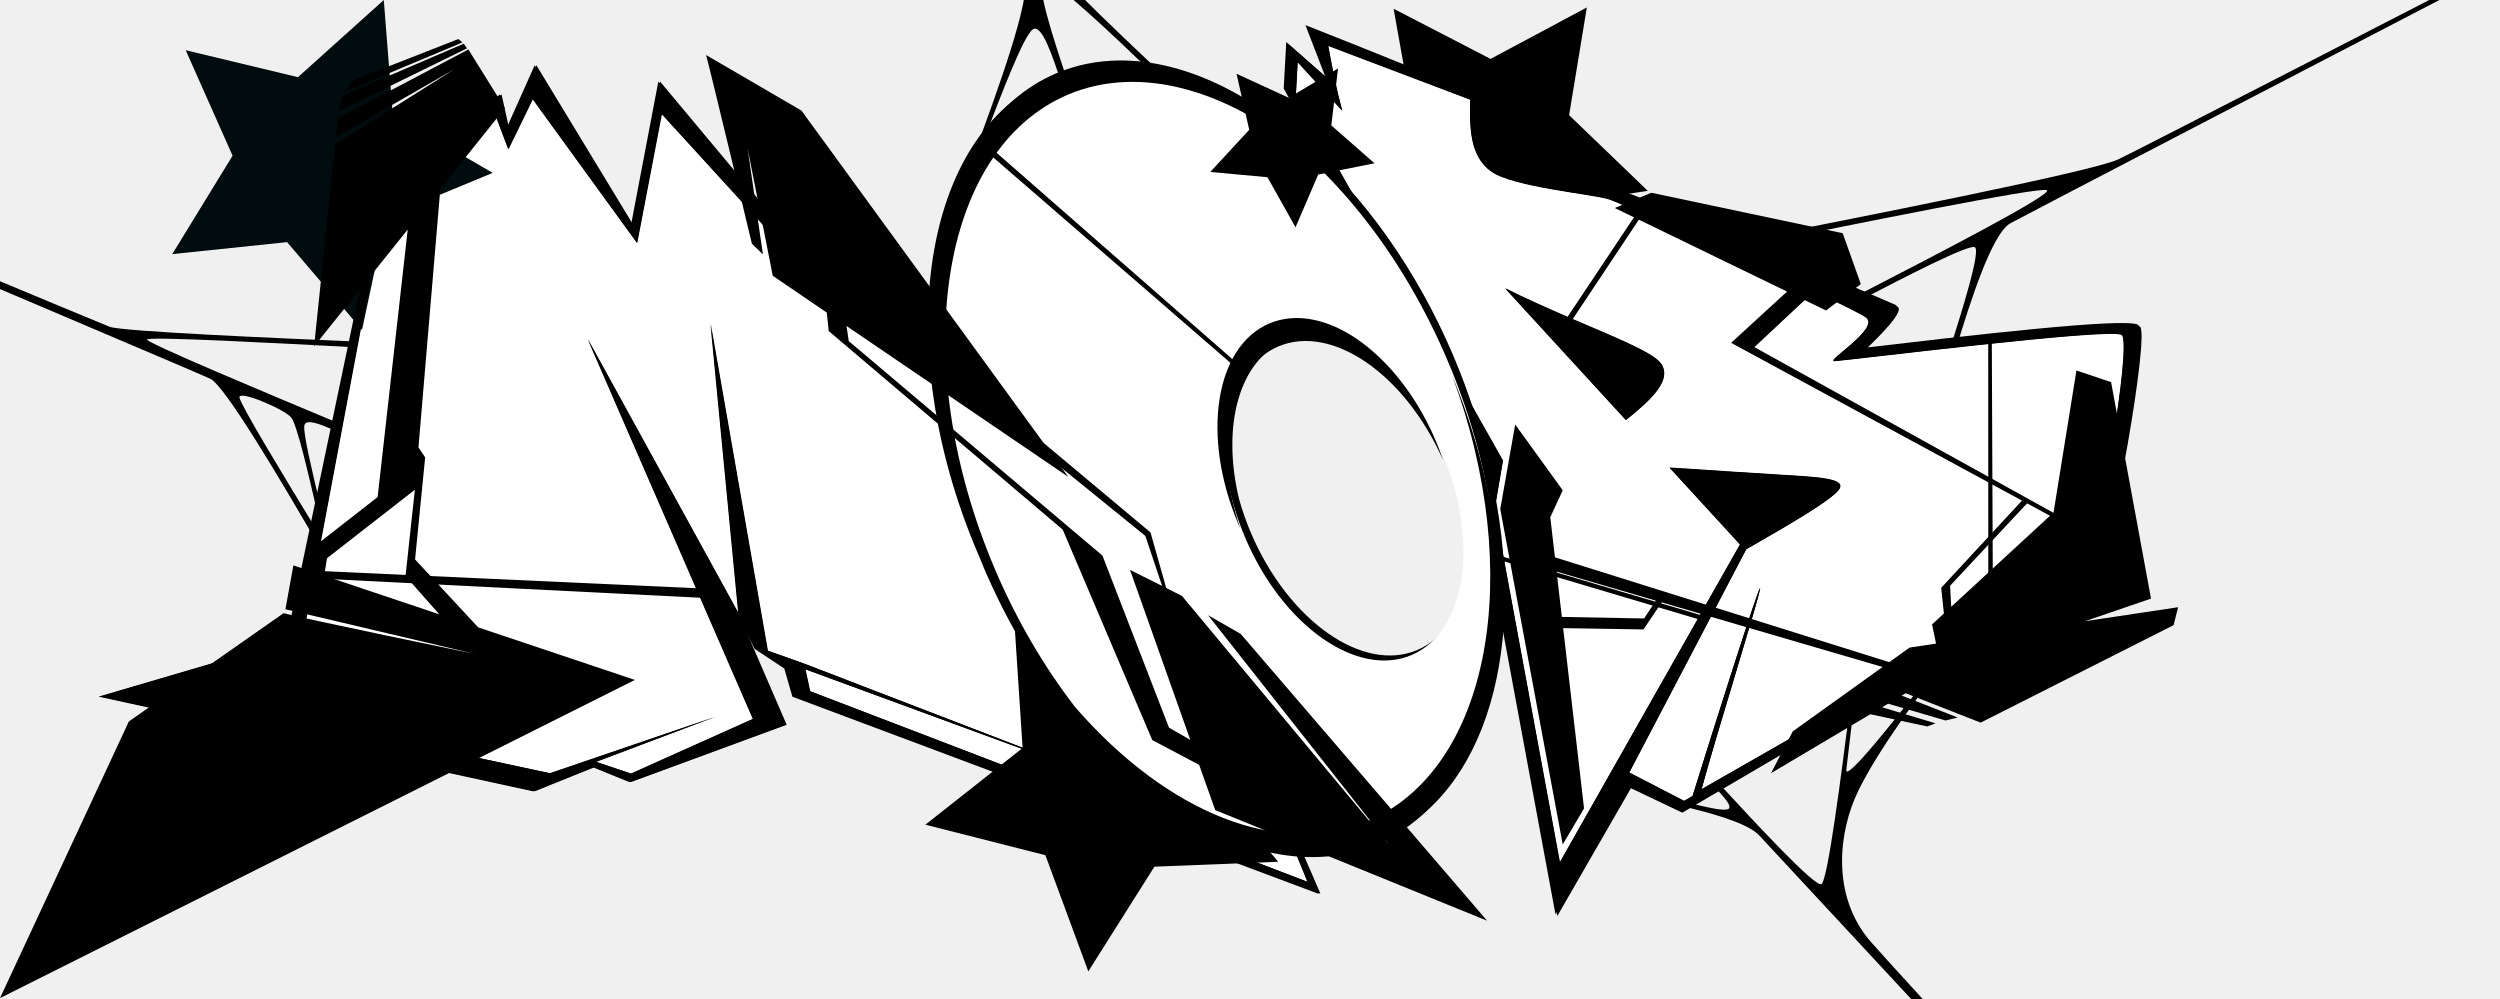
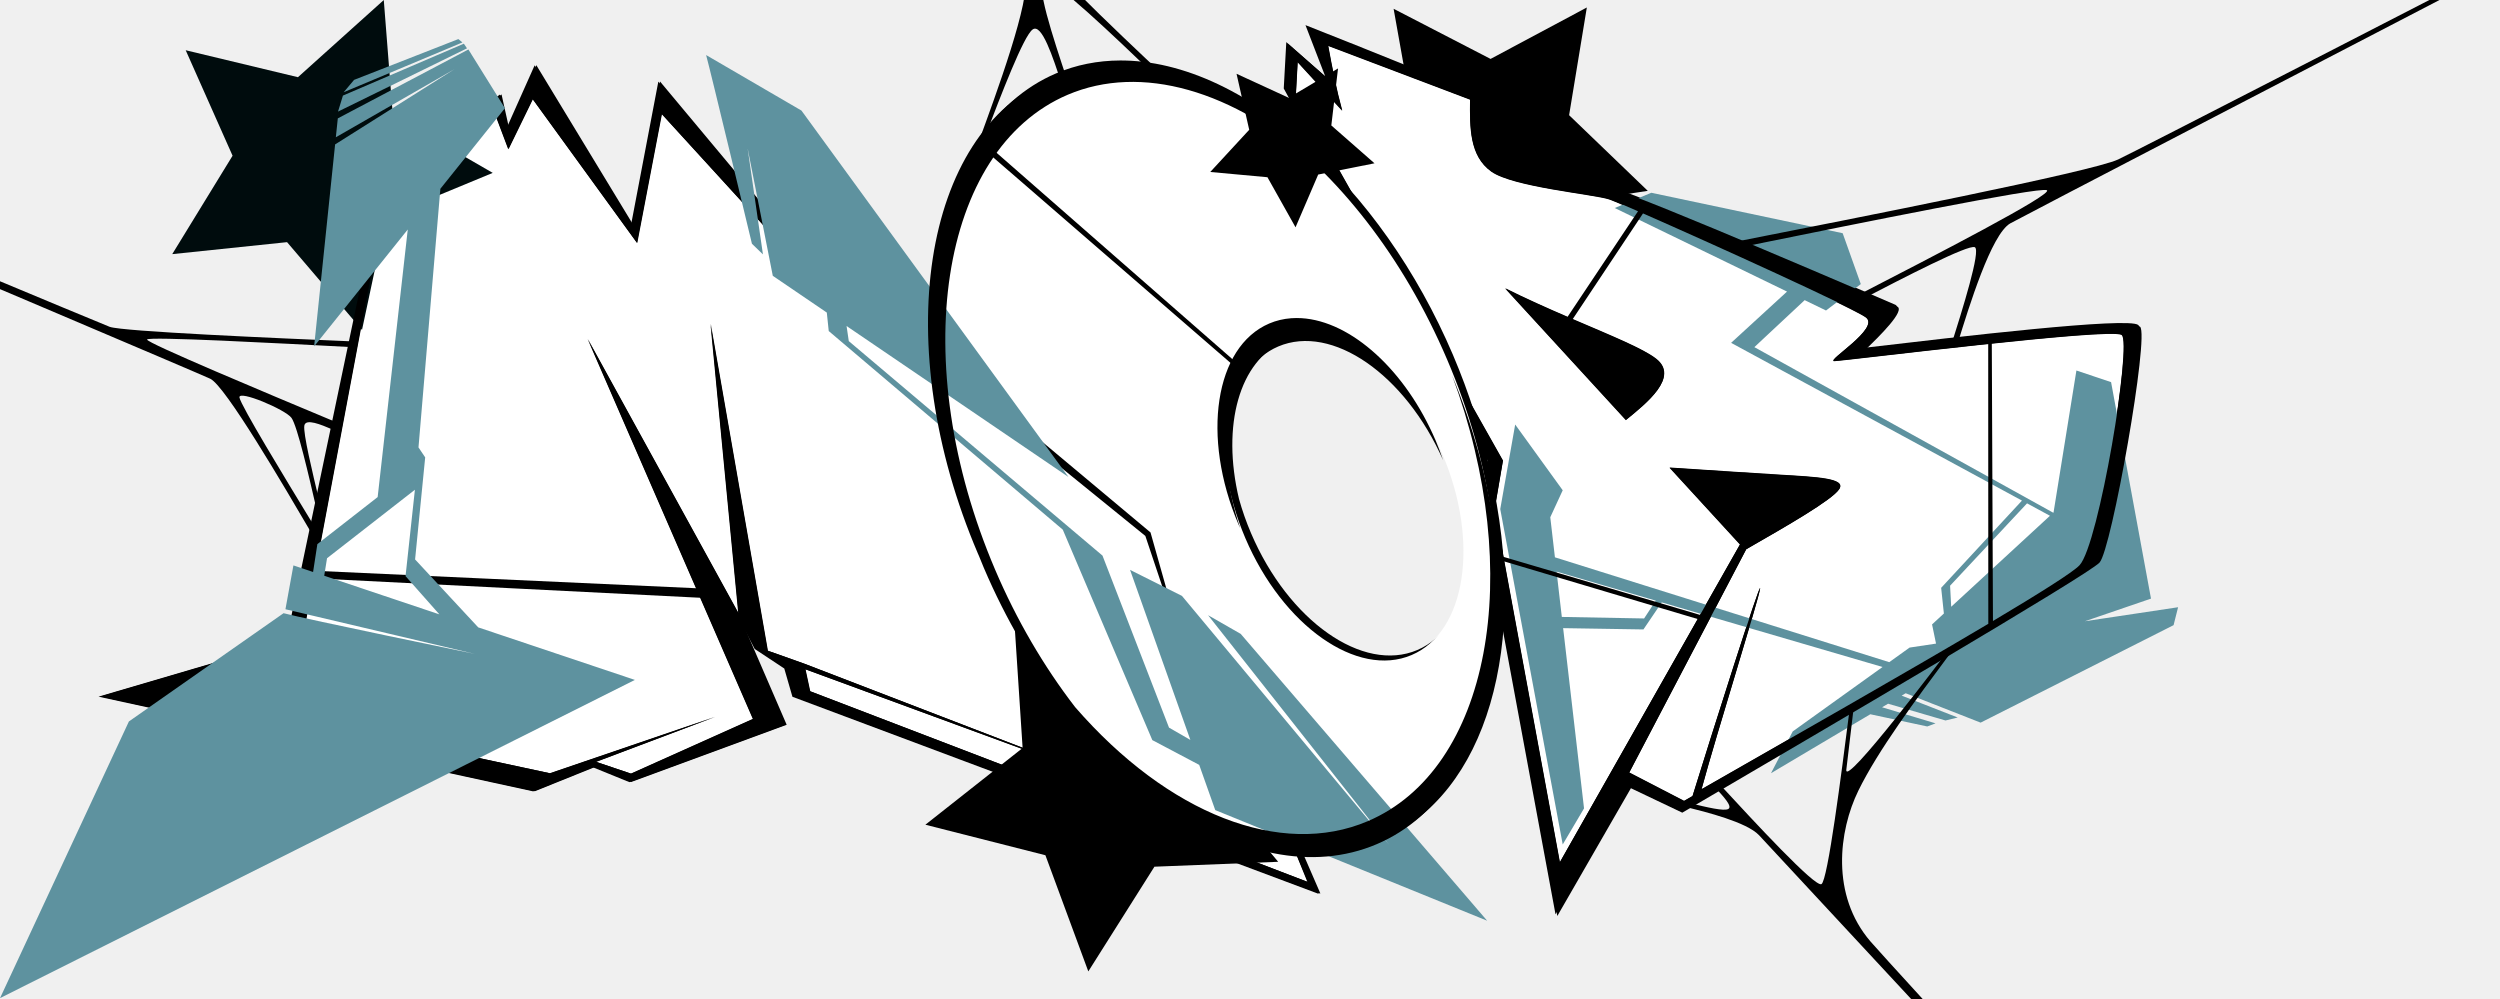
- <svg xmlns="http://www.w3.org/2000/svg" width="1400.245" height="559.028" viewBox="0 0 370.482 147.909" version="1.1" id="svg5">
-   <defs id="defs2" />
-   <g id="layer1" style="display:none">
-     <rect style="fill:#dae2e4;fill-opacity:1;stroke-width:0.224" id="rect2373" width="397.135" height="149.652" x="0.415" y="-0.673" />
+ <svg xmlns="http://www.w3.org/2000/svg" width="1400.2" height="559.03" version="1.1" viewBox="0 0 370.48 147.91">
+   <g id="letter_b_star" transform="translate(0 -.8536)" type="layer">
+     <path transform="matrix(.39565 -.044277 .044277 .39565 46.765 -36.066)" d="m388.11 140.03 33.791 22.563 37.743-15.045-11.017 39.109 25.972 31.247-40.599 1.608-21.692 34.356-14.075-38.116-39.378-10.014 31.901-25.164z" />
  </g>
-   <g id="letter_b_star" style="display:inline" transform="translate(0,-0.8535987)" type="layer">
-     <path style="display:inline;fill:#000000;fill-opacity:1;stroke:none;stroke-opacity:1" id="path194095-7" transform="matrix(0.3956494,-0.04427716,0.04427716,0.3956494,46.76534,-36.06569)" d="m 388.113,140.028 33.791,22.563 37.743,-15.045 -11.017,39.109 25.972,31.247 -40.599,1.608 -21.692,34.356 -14.075,-38.116 -39.378,-10.014 31.901,-25.164 z" />
+   <g id="letter_b_shadow" type="layer">
+     <path d="m193.46 3.722 2.926 7.582-5.768-5.068-0.376 6.877 30.18 55.105-1.192 6.4 11.284 60.872 10.909-18.94 7.611 3.625c21.096-12.357 60.044-35.171 61.831-37.058 1.788-1.887 7.418-33.725 6.011-34.955-1.407-1.23-26.471 1.715-40.662 3.383 1.989-1.94 5.968-5.818 4.644-6.39-1.324-0.572-37.488-16.194-42.27-17.466-2.636-0.701-6.299-0.855-9.797-1.363-0.126-0.019-0.247-0.037-0.372-0.055-2.712-0.416-5.3-1.065-7.196-2.377-4.419-3.057-2.259-9.121-2.894-9.85-0.635-0.729-16.268-6.917-24.869-10.322z" />
  </g>
-   <g id="letter_b_shadow" style="display:inline" type="layer">
-     <g id="g26254-5" transform="translate(-105.9193,128.5259)" style="display:inline;fill:#ffffff;fill-opacity:1;stroke:none" />
-     <path id="path26873-2-5" style="display:inline;fill:#000000;fill-opacity:1;stroke:none;stroke-width:0.265px;stroke-linecap:butt;stroke-linejoin:miter;stroke-opacity:1" d="m 193.455,3.722 2.926,7.582 -5.768,-5.068 -0.376,6.877 30.18,55.105 -1.192,6.4 11.284,60.872 10.909,-18.94 7.611,3.625 c 21.096,-12.357 60.044,-35.171 61.831,-37.058 1.788,-1.887 7.418,-33.725 6.011,-34.955 -1.407,-1.23 -26.471,1.715 -40.662,3.383 1.989,-1.94 5.968,-5.818 4.644,-6.39 -1.324,-0.572 -37.488,-16.194 -42.27,-17.466 -2.636,-0.701 -6.299,-0.855 -9.797,-1.363 -0.126,-0.019 -0.247,-0.037 -0.372,-0.055 -2.712,-0.416 -5.3,-1.065 -7.196,-2.377 -4.419,-3.057 -2.259,-9.121 -2.894,-9.85 -0.635,-0.729 -16.268,-6.917 -24.869,-10.322 z" />
-   </g>
-   <g id="letter_b" style="display:inline" transform="translate(-58.19385,-25.78187)" type="layer">
-     <g id="g26254" transform="translate(3.150499,-1.870462)" style="fill:#ffffff;fill-opacity:1;stroke:none">
-       <path id="path16242" style="fill:#ffffff;fill-opacity:1;stroke:none;stroke-width:1px;stroke-linecap:butt;stroke-linejoin:miter;stroke-opacity:1" d="m 743.842,25.717 c 2.309,12.569 4.648,24.621 7.861,36.328 l -24.955,-27.211 -0.955,17.615 115.938,205.664 -4.646,27.158 36.527,197.799 100.922,-178.057 -39.432,-42.994 c 22.744,1.495 47.226,3.121 61.85,3.996 20.774,1.243 37.174,1.985 33.119,8.076 -4.055,6.091 -29.293,20.563 -52.055,33.615 l -65.549,125.113 30.699,15.885 c 1.402,-0.802 3.34,-1.917 4.779,-2.74 10.137,-32.801 38.369,-121.753 37.826,-116.207 -0.522,5.331 -24.293,80.997 -32.811,112.41 77.959,-44.592 201.37,-114.486 211.664,-125.361 10.852,-11.465 29.606,-124.812 23.732,-129.141 -5.874,-4.329 -156.326,14.668 -161.031,14.648 -4.706,-0.019 25.706,-18.284 17.803,-24.416 -7.903,-6.132 -135.109,-63.263 -143.787,-66.156 -8.678,-2.893 -53.866,-6.873 -66.102,-15.615 C 823.005,87.385 823.19,71.467 823.375,55.852 Z m 99.186,135.904 c 35.806,17.875 73.616,30.713 84.66,39.568 12.686,10.172 -5.247,24.53 -17.059,34.145 z" transform="matrix(0.2645833,0,0,0.2645833,55.04335,27.65233)" />
+   <g id="letter_b" transform="translate(-58.194 -25.782)" type="layer">
+     <g transform="translate(3.1505 -1.8705)" fill="#fff">
+       <path transform="matrix(.26458 0 0 .26458 55.043 27.652)" d="m743.84 25.717c2.309 12.569 4.648 24.621 7.861 36.328l-24.955-27.211-0.955 17.615 115.94 205.66-4.646 27.158 36.527 197.8 100.92-178.06-39.432-42.994c22.744 1.495 47.226 3.121 61.85 3.996 20.774 1.243 37.174 1.985 33.119 8.076-4.055 6.091-29.293 20.563-52.055 33.615l-65.549 125.11 30.699 15.885c1.402-0.802 3.34-1.917 4.779-2.74 10.137-32.801 38.369-121.75 37.826-116.21-0.522 5.331-24.293 80.997-32.811 112.41 77.959-44.592 201.37-114.49 211.66-125.36 10.852-11.465 29.606-124.81 23.732-129.14-5.874-4.329-156.33 14.668-161.03 14.648-4.706-0.019 25.706-18.284 17.803-24.416s-135.11-63.263-143.79-66.156-53.866-6.873-66.102-15.615c-12.235-8.742-12.05-24.66-11.865-40.275zm99.186 135.9c35.806 17.875 73.616 30.713 84.66 39.568 12.686 10.172-5.247 24.53-17.059 34.145z" fill="#fff" />
    </g>
  </g>
-   <g id="letter_b_over" style="display:inline" transform="translate(0,-0.853599)" type="layer">
-     <path id="path30102" style="fill:#000000;fill-opacity:1;stroke:none;stroke-width:1px;stroke-linecap:butt;stroke-linejoin:miter;stroke-opacity:1" d="m 924.902,107.961 -20.488,8.537 96.506,46.814 -31.322,28.713 162.912,88.355 -45.258,48.854 1.521,14.396 -6.619,6.098 2.223,10.75 -14.811,2.227 -11.387,8.168 -187.264,-58.723 -2.602,-22.445 6.971,-15.107 -26.623,-36.826 -8.371,47.355 34.994,187.863 11.938,-20.209 -11.705,-100.965 44.969,0.725 10.258,-15.143 123.672,36.176 -50.312,36.094 -12.16,23.393 55.623,-33.016 31.895,6.842 4.65,-1.75 -29.961,-9 3.367,-1.998 32.172,9.395 6.834,-1.666 -31.392,-12.248 2.262,-1.342 41.961,16.465 108.08,-54.604 2.523,-10.037 -52.213,7.848 37.037,-12.674 -22.357,-121.248 -19.418,-6.516 -12.811,79.525 -0.152,0.141 -167.416,-92.752 28.176,-26.32 11.951,5.799 19.494,-14.797 -10.158,-28.488 z m 210.453,173.963 12.834,6.961 -55.311,50.963 -0.627,-11.797 z m -263.508,38.246 55.574,16.256 -6.553,9.969 -46.08,-0.854 z" transform="matrix(0.2645833,0,0,0.2645833,0,0.8535987)" />
+   <g id="letter_b_over" transform="translate(0 -.8536)" type="layer">
+     <path transform="matrix(.26458 0 0 .26458 0 .8536)" d="m924.9 107.96-20.488 8.537 96.506 46.814-31.322 28.713 162.91 88.355-45.258 48.854 1.521 14.396-6.619 6.098 2.223 10.75-14.811 2.227-11.387 8.168-187.26-58.723-2.602-22.445 6.971-15.107-26.623-36.826-8.371 47.355 34.994 187.86 11.938-20.209-11.705-100.96 44.969 0.725 10.258-15.143 123.67 36.176-50.312 36.094-12.16 23.393 55.623-33.016 31.894 6.842 4.65-1.75-29.961-9 3.367-1.998 32.172 9.395 6.834-1.666-31.392-12.248 2.262-1.342 41.961 16.465 108.08-54.604 2.523-10.037-52.213 7.848 37.037-12.674-22.357-121.25-19.418-6.516-12.811 79.525-0.152 0.141-167.42-92.752 28.176-26.32 11.951 5.799 19.494-14.797-10.158-28.488zm210.45 173.96 12.834 6.961-55.311 50.963-0.627-11.797zm-263.51 38.246 55.574 16.256-6.553 9.969-46.08-0.854z" fill="#5e929f" />
  </g>
-   <g id="letter_b_outline" transform="translate(-58.19385,-25.78187)" style="display:inline" type="layer">
-     <path id="path26873-2" style="display:inline;fill:#000000;fill-opacity:1;stroke:none;stroke-width:1px;stroke-linecap:butt;stroke-linejoin:miter;stroke-opacity:1" d="m 732.201,15.035 11.059,28.658 -21.799,-19.156 -1.422,25.99 114.066,208.271 -4.506,24.189 42.648,230.068 41.23,-71.584 28.768,13.701 c 79.733,-46.704 226.936,-132.93 233.693,-140.062 6.757,-7.133 28.037,-127.466 22.719,-132.115 -5.318,-4.649 -100.048,6.482 -153.684,12.785 7.519,-7.33 22.556,-21.99 17.551,-24.152 -5.005,-2.162 -141.688,-61.205 -159.76,-66.012 -18.071,-4.806 -48.929,-2.788 -65.631,-14.344 -16.702,-11.556 -8.538,-34.473 -10.939,-37.227 -2.401,-2.754 -61.487,-26.143 -93.994,-39.012 z m 11.754,10.486 79.533,30.135 c -0.185,15.616 -0.37,31.533 11.865,40.275 12.235,8.742 57.424,12.722 66.102,15.615 1.583,0.528 7.974,3.264 16,6.762 l -39.436,59.107 c -11.186,-4.827 -23.102,-10.111 -34.879,-15.99 l 67.602,73.713 c 11.812,-9.615 29.744,-23.973 17.059,-34.145 -7.1,-5.693 -25.302,-13.058 -46.881,-22.322 l 39.334,-59.143 c 37.483,16.412 118.693,53.289 124.988,58.174 7.903,6.132 -22.509,24.397 -17.803,24.416 2.478,0.01 45.251,-5.217 86.16,-9.57 l 0.053,156.836 c -45.517,27.045 -111.902,64.745 -160.578,92.588 8.518,-31.413 32.289,-107.079 32.811,-112.41 0.543,-5.546 -27.69,83.406 -37.826,116.207 -1.439,0.823 -3.377,1.938 -4.779,2.74 L 912.58,432.625 978.129,307.512 c 22.762,-13.052 48,-27.524 52.055,-33.615 4.055,-6.091 -12.345,-6.833 -33.119,-8.076 -14.623,-0.875 -39.106,-2.501 -61.85,-3.996 l 39.432,42.994 -22.432,39.576 -110.064,-32.5 -4.953,-26.818 4.646,-27.158 -115.938,-205.664 0.955,-17.615 24.955,27.211 c -3.213,-11.707 -5.553,-23.759 -7.861,-36.328 z M 1183.246,186.834 c 2.853,0.031 4.674,0.231 5.225,0.637 5.874,4.329 -12.88,117.676 -23.732,129.141 -3.738,3.949 -22.495,15.735 -48.473,31.211 l -0.65,-155.482 c 28.766,-3.044 56.343,-5.627 67.631,-5.506 z M 842.627,314.475 950.896,346.721 873.725,482.875 Z" transform="matrix(0.2645833,0,0,0.2645833,58.19385,25.78187)" />
-     <path id="path6773" style="font-variation-settings:normal;opacity:1;vector-effect:none;fill:#000000;fill-opacity:1;stroke:none;stroke-width:1px;stroke-linecap:butt;stroke-linejoin:miter;stroke-miterlimit:4;stroke-dasharray:none;stroke-dashoffset:0;stroke-opacity:1;-inkscape-stroke:none;stop-color:#000000;stop-opacity:1" d="m 1092.887,365.188 c 0,0 -3.285,1.209 -3.285,1.209 0,0 -56.756,75.383 -55.484,64.68 1.272,-10.702 2.303,-19.38 4.09,-34.421 0,0 -2.344,1.389 -2.344,1.389 -4.482,35.124 -12.145,95.17 -15.681,97.147 -3.535,1.978 -37.492,-34.789 -57.355,-56.296 0,0 -2.316,2.049 -2.316,2.049 4.906,5.288 9.886,10.657 7.567,12.112 -2.319,1.455 -12.078,-0.914 -21.692,-3.247 0,0 -2.383,2.107 -2.383,2.107 11.572,2.885 34.216,8.53 41.197,15.848 6.981,7.318 614.501,662.201 924.992,996.899 -295.098,-320.123 -840.073,-911.314 -862.496,-937.312 -22.422,-25.997 -17.815,-62.039 -6.842,-84.492 10.973,-22.453 31.821,-50.492 52.031,-77.673 z" transform="matrix(0.2645833,0,0,0.2645833,58.19385,25.78187)" />
-     <path id="path7306" style="font-variation-settings:normal;opacity:1;vector-effect:none;fill:#000000;fill-opacity:1;stroke:none;stroke-width:1px;stroke-linecap:butt;stroke-linejoin:miter;stroke-miterlimit:4;stroke-dasharray:none;stroke-dashoffset:0;stroke-opacity:1;-inkscape-stroke:none;stop-color:#000000;stop-opacity:1" d="m 2137.061,-400.004 c -320.182,165.071 -935.672,482.388 -950.75,489.319 -15.078,6.931 -145.754,32.604 -213.733,45.96 0,0 3.59,2.941 3.59,2.941 64.277,-13.044 165.773,-33.642 170.221,-31.706 4.447,1.936 -63.681,37.06 -106.826,59.303 0,0 3.068,1.957 3.068,1.957 23.213,-12.043 59.999,-31.128 63.457,-29.306 3.458,1.822 -6.932,34.807 -13.489,55.622 0,0 3.746,-1.367 3.746,-1.367 6.447,-20.949 18.945,-61.564 29.569,-67.615 10.624,-6.051 670.688,-348.484 1011.146,-525.11 z" transform="matrix(0.2645833,0,0,0.2645833,58.19385,25.78187)" />
+   <g id="letter_b_outline" transform="translate(-58.194 -25.782)" type="layer">
+     <path transform="matrix(.26458 0 0 .26458 58.194 25.782)" d="m732.2 15.035 11.059 28.658-21.799-19.156-1.422 25.99 114.07 208.27-4.506 24.189 42.648 230.07 41.23-71.584 28.768 13.701c79.733-46.704 226.94-132.93 233.69-140.06 6.757-7.133 28.036-127.47 22.719-132.12s-100.05 6.482-153.68 12.785c7.519-7.33 22.556-21.99 17.551-24.152s-141.69-61.205-159.76-66.012c-18.071-4.806-48.929-2.788-65.631-14.344-16.702-11.556-8.538-34.473-10.939-37.227-2.401-2.754-61.487-26.143-93.994-39.012zm11.754 10.486 79.533 30.135c-0.185 15.616-0.37 31.533 11.865 40.275 12.235 8.742 57.424 12.722 66.102 15.615 1.583 0.528 7.974 3.264 16 6.762l-39.436 59.107c-11.186-4.827-23.102-10.111-34.879-15.99l67.602 73.713c11.812-9.615 29.744-23.973 17.059-34.145-7.1-5.693-25.302-13.058-46.881-22.322l39.334-59.143c37.483 16.412 118.69 53.289 124.99 58.174 7.903 6.132-22.509 24.397-17.803 24.416 2.478 0.01 45.25-5.218 86.16-9.57l0.053 156.84c-45.517 27.045-111.9 64.745-160.58 92.588 8.518-31.413 32.289-107.08 32.811-112.41 0.543-5.546-27.69 83.406-37.826 116.21-1.439 0.823-3.377 1.938-4.779 2.74l-30.7-15.885 65.549-125.11c22.762-13.052 48-27.524 52.055-33.615 4.055-6.091-12.346-6.833-33.119-8.076-14.623-0.875-39.106-2.501-61.85-3.996l39.432 42.994-22.432 39.576-110.06-32.5-4.953-26.818 4.646-27.158-115.94-205.66 0.955-17.615 24.955 27.211c-3.213-11.707-5.553-23.759-7.861-36.328zm439.29 161.31c2.853 0.031 4.674 0.231 5.225 0.637 5.874 4.329-12.88 117.68-23.732 129.14-3.738 3.949-22.496 15.735-48.473 31.211l-0.65-155.48c28.766-3.044 56.343-5.627 67.631-5.506zm-340.62 127.64 108.27 32.246-77.172 136.15z" />
+     <path transform="matrix(.26458 0 0 .26458 58.194 25.782)" d="m1092.9 365.19-3.285 1.209s-56.756 75.383-55.484 64.68c1.272-10.702 2.303-19.38 4.09-34.421l-2.344 1.389c-4.482 35.124-12.145 95.17-15.681 97.147-3.535 1.978-37.492-34.789-57.355-56.296l-2.316 2.049c4.906 5.288 9.886 10.657 7.567 12.112-2.319 1.455-12.078-0.914-21.692-3.247l-2.383 2.107c11.572 2.885 34.216 8.53 41.197 15.848s614.5 662.2 924.99 996.9c-295.1-320.12-840.07-911.31-862.5-937.31-22.422-25.997-17.815-62.039-6.842-84.492s31.821-50.492 52.031-77.673z" stop-color="#000000" style="-inkscape-stroke:none;font-variation-settings:normal" />
+     <path transform="matrix(.26458 0 0 .26458 58.194 25.782)" d="m2137.1-400c-320.18 165.07-935.67 482.39-950.75 489.32-15.078 6.931-145.75 32.604-213.73 45.96l3.59 2.941c64.277-13.044 165.77-33.642 170.22-31.706 4.447 1.936-63.681 37.06-106.83 59.303l3.068 1.957c23.213-12.043 59.999-31.128 63.457-29.306 3.458 1.822-6.932 34.807-13.489 55.622l3.746-1.367c6.447-20.949 18.945-61.564 29.569-67.615s670.69-348.48 1011.1-525.11z" stop-color="#000000" style="-inkscape-stroke:none;font-variation-settings:normal" />
  </g>
-   <g id="letter_m_shadow" type="layer" style="display:inline">
-     <path id="path16535-3" style="display:inline;fill:#000000;fill-opacity:1;stroke:none;stroke-width:1.707px;stroke-linecap:butt;stroke-linejoin:miter;stroke-opacity:1" d="M 300.398,36.5 284.965,71.088 280.922,52.885 215.783,98.453 161.133,359.25 56.131,390.104 l 243.463,53.053 33.453,-13.48 20.449,8.322 87.121,-32.066 -24.902,-57.582 7.963,15.045 16.543,10.943 4.574,15.826 294.777,110.412 -5.758,-6.549 c 0,0 -36.942,-87.736 -55.287,-131.582 l -19.061,-9.883 -17.559,-52.982 -0.996,-0.533 -68.293,-55.543 -44.816,-46.121 -4.922,-4.225 -0.223,-2.57 -21.678,-18.66 -35.145,-11.137 -96.158,-115.158 -15.227,79.936 z" transform="scale(0.2645833)" />
+   <g id="letter_m_shadow" type="layer">
+     <path transform="scale(.26458)" d="m300.4 36.5-15.434 34.588-4.043-18.203-65.139 45.568-54.65 260.8-105 30.854 243.46 53.053 33.453-13.48 20.449 8.322 87.121-32.066-24.902-57.582 7.963 15.045 16.543 10.943 4.574 15.826 294.78 110.41-5.758-6.549s-36.942-87.736-55.287-131.58l-19.061-9.883-17.559-52.982-0.996-0.533-68.293-55.543-44.816-46.121-4.922-4.225-0.223-2.57-21.678-18.66-35.145-11.137-96.158-115.16-15.227 79.936z" />
  </g>
-   <g id="letter_m" style="display:inline" transform="translate(-58.19385,-25.78187)" type="layer">
-     <path id="path16535" style="fill:#ffffff;fill-opacity:1;stroke:none;stroke-width:0.452px;stroke-linecap:butt;stroke-linejoin:miter;stroke-opacity:1" d="m 137.106,40.462 -3.61,7.412 -2.288,-6.06 -15.969,13.418 -12.613,67.08 -16.068,6.64 53.105,11.417 5.891,-2.012 18.573,-6.345 -17.649,6.657 5.194,1.755 18.078,-8.108 -24.49,-56.293 22.328,40.626 -4.12,-42.872 8.463,48.425 5.41,1.922 43.518,16.755 -43.356,-15.927 0.699,3.255 73.827,28.294 -14.56,-34.8 -5.043,-2.615 -4.646,-14.018 -0.264,-0.141 -39.651,-32.249 -7.456,-3.534 -24.183,-26.482 -3.655,19.109 z" />
+   <g id="letter_m" transform="translate(-58.194 -25.782)" type="layer">
+     <path d="m137.11 40.462-3.61 7.412-2.288-6.06-15.969 13.418-12.613 67.08-16.068 6.64 53.105 11.417 24.465-8.357-17.649 6.657 5.194 1.755 18.078-8.108-24.49-56.293 22.328 40.626-4.12-42.872 8.463 48.425 5.41 1.922 43.518 16.755-43.356-15.927 0.699 3.255 73.827 28.294-14.56-34.8-5.043-2.615-4.646-14.018-0.264-0.141-39.651-32.249-7.457-3.534-24.183-26.482-3.655 19.109z" fill="#fff" />
  </g>
-   <g id="letter_m_star" style="display:inline" transform="translate(-58.19385,-25.78187)" type="layer">
-     <path style="fill:#000c0d;fill-opacity:1;stroke:none;stroke-opacity:1" id="path194095-7-3-6" transform="matrix(0.3950514,-0.145542,0.145542,0.3950514,-87.98974,34.39139)" d="m 388.113,140.028 33.791,22.563 37.743,-15.045 -11.017,39.109 25.972,31.247 -40.599,1.608 -21.692,34.356 -14.075,-38.116 -39.378,-10.014 31.901,-25.164 z" />
+   <g id="letter_m_star" transform="translate(-58.194 -25.782)" type="layer">
+     <path transform="matrix(.39505 -.14554 .14554 .39505 -87.99 34.391)" d="m388.11 140.03 33.791 22.563 37.743-15.045-11.017 39.109 25.972 31.247-40.599 1.608-21.692 34.356-14.075-38.116-39.378-10.014 31.901-25.164z" fill="#000c0d" />
  </g>
-   <g id="letter_o_star" style="display:inline" transform="translate(-58.19385,-25.78187)" type="layer">
-     <path style="display:inline;fill:#000000;fill-opacity:1;stroke:none;stroke-opacity:1" id="path194095" d="m 388.113,140.028 33.791,22.563 37.743,-15.045 -11.017,39.109 25.972,31.247 -40.599,1.608 -21.692,34.356 -14.075,-38.116 -39.378,-10.014 31.901,-25.164 z" transform="matrix(0.4516951,0,0,0.4516951,33.2326,55.06394)" />
+   <g id="letter_o_star" transform="translate(-58.194 -25.782)" type="layer">
+     <path transform="matrix(.4517 0 0 .4517 33.233 55.064)" d="m388.11 140.03 33.791 22.563 37.743-15.045-11.017 39.109 25.972 31.247-40.599 1.608-21.692 34.356-14.075-38.116-39.378-10.014 31.901-25.164z" />
  </g>
  <g id="letter_o_shadow" type="layer">
-     <path id="path39162-6" style="display:inline;fill:#000000;fill-opacity:1;stroke:none;stroke-width:0.379;stroke-opacity:1" d="m 166.024,8.96 c -3.366,0.011 -6.564,0.653 -9.514,1.912 -19.056,8.127 -23.876,39.639 -10.765,70.383 0.056,0.13 0.115,0.258 0.171,0.388 a 60.519,37.512 66.904 0 0 0.718,1.753 60.519,37.512 66.904 0 0 58.245,40.953 60.519,37.512 66.904 0 0 15.973,-54.375 60.519,37.512 66.904 0 0 -5.536,-17.396 60.519,37.512 66.904 0 0 -21.921,-31.118 c 0.897,0.72 1.79,1.474 2.676,2.269 -9.363,-9.3 -19.797,-14.544 -29.372,-14.761 -0.226,-0.005 -0.451,-0.007 -0.675,-0.006 z m 27.702,40.852 a 25.61,15.874 66.904 0 1 20.975,17.644 25.61,15.874 66.904 0 0 -1.118,-2.931 25.61,15.874 66.904 0 0 -0.598,-1.284 25.61,15.874 66.904 0 1 1.608,3.3 25.61,15.874 66.904 0 1 -4.556,29.784 25.61,15.874 66.904 0 1 -24.647,-17.331 25.61,15.874 66.904 0 1 -1.768,-5.031 25.61,15.874 66.904 0 1 -0.001,-0.003 25.61,15.874 66.904 0 1 6.653,-23.36 25.61,15.874 66.904 0 1 3.453,-0.788 z" />
+     <path d="m166.02 8.96c-3.366 0.011-6.564 0.653-9.514 1.911-19.056 8.127-23.876 39.639-10.765 70.383 0.056 0.13 0.115 0.258 0.171 0.388a60.519 37.512 66.904 0 0 0.718 1.753 60.519 37.512 66.904 0 0 58.245 40.953 60.519 37.512 66.904 0 0 15.973-54.375 60.519 37.512 66.904 0 0-5.536-17.396 60.519 37.512 66.904 0 0-21.921-31.118c0.897 0.72 1.79 1.474 2.676 2.269-9.363-9.3-19.797-14.544-29.372-14.761-0.226-5e-3 -0.451-7e-3 -0.675-6e-3zm27.702 40.852a25.61 15.874 66.904 0 1 20.975 17.644 25.61 15.874 66.904 0 0-1.118-2.931 25.61 15.874 66.904 0 0-0.598-1.284 25.61 15.874 66.904 0 1 1.608 3.3 25.61 15.874 66.904 0 1-4.556 29.784 25.61 15.874 66.904 0 1-24.647-17.331 25.61 15.874 66.904 0 1-1.768-5.031 25.61 15.874 66.904 0 1-1e-3 -3e-3 25.61 15.874 66.904 0 1 6.653-23.36 25.61 15.874 66.904 0 1 3.453-0.788z" />
  </g>
-   <g id="letter_o" style="display:inline" transform="translate(-58.19385,-25.78187)" type="layer">
-     <path id="path39162" style="fill:#ffffff;fill-opacity:1;stroke:none;stroke-width:0.379;stroke-opacity:1" d="M 214.424,38.148 A 60.519,37.512 66.904 0 1 272.669,79.102 60.519,37.512 66.904 0 1 261.904,149.485 60.519,37.512 66.904 0 1 203.659,108.531 60.519,37.512 66.904 0 1 214.424,38.148 Z m 32.875,37.588 a 25.61,15.874 66.904 0 0 -4.555,29.783 25.61,15.874 66.904 0 0 24.647,17.331 25.61,15.874 66.904 0 0 4.556,-29.784 25.61,15.874 66.904 0 0 -24.647,-17.33 z" />
+   <g id="letter_o" transform="translate(-58.194 -25.782)" type="layer">
+     <path d="m214.42 38.148a60.519 37.512 66.904 0 1 58.245 40.954 60.519 37.512 66.904 0 1-10.765 70.383 60.519 37.512 66.904 0 1-58.245-40.954 60.519 37.512 66.904 0 1 10.765-70.383zm32.875 37.588a25.61 15.874 66.904 0 0-4.555 29.783 25.61 15.874 66.904 0 0 24.647 17.331 25.61 15.874 66.904 0 0 4.556-29.784 25.61 15.874 66.904 0 0-24.647-17.33z" fill="#fff" />
  </g>
-   <g id="letter_m_outline" style="display:inline" type="layer">
-     <path id="path200381-0" style="font-variation-settings:normal;display:inline;vector-effect:none;fill:#000000;fill-opacity:1;stroke:none;stroke-width:1px;stroke-linecap:butt;stroke-linejoin:miter;stroke-miterlimit:4;stroke-dasharray:none;stroke-dashoffset:0;stroke-opacity:1;-inkscape-stroke:none;stop-color:#000000" d="M 299.445,36.584 284.012,71.172 279.969,52.969 214.83,98.537 160.18,359.334 55.178,390.188 l 243.463,53.053 33.453,-13.48 20.449,8.322 87.121,-32.066 -24.902,-57.582 7.963,15.045 16.543,10.943 4.574,15.826 294.777,110.412 -0.396,-0.895 1.285,0.586 -60.18,-138.602 -3.662,-1.781 -1.373,-1.131 0.57,0.742 -15.225,-7.4 -15.234,-53.965 -147.561,-123.5 -2.486,-0.771 L 464.883,160.875 368.725,45.717 353.498,125.652 Z m -0.939,18.953 58.449,80.537 13.814,-72.223 91.4,100.092 2.465,0.789 -2.723,-0.844 27.953,13.248 151.641,123.031 17.58,52.492 17.094,8.633 1.215,1.584 42.146,99.717 12.697,31.279 -278.406,-106.701 -2.641,-12.303 163.863,60.195 -164.479,-63.326 -20.445,-7.266 -31.986,-183.023 15.57,162.037 -84.389,-153.549 92.562,212.76 -68.324,30.646 -19.633,-6.633 66.703,-25.16 -70.197,23.98 -22.268,7.605 -200.713,-43.15 60.73,-25.094 47.67,-253.531 60.355,-50.713 8.65,22.904 z" transform="scale(0.2645833)" />
-     <path style="fill:#000000;fill-opacity:1;stroke:none;stroke-width:0.265px;stroke-linecap:butt;stroke-linejoin:miter;stroke-opacity:1" d="m 46.183,85.684 57.816,2.909 -0.121,-1.391 -58.813,-2.691 z" id="path43371" />
-     <path id="path4717" style="font-variation-settings:normal;opacity:1;vector-effect:none;fill:#000000;fill-opacity:1;stroke:none;stroke-width:1px;stroke-linecap:butt;stroke-linejoin:miter;stroke-miterlimit:4;stroke-dasharray:none;stroke-dashoffset:0;stroke-opacity:1;-inkscape-stroke:none;stop-color:#000000;stop-opacity:1" d="m -775.854,-166.734 c 300.419,127.176 885.197,374.729 893.672,378.888 8.475,4.159 40.869,59.48 57.512,87.901 0,0 -0.225,-6.836 -0.225,-6.836 -15.681,-25.766 -40.251,-66.138 -40.986,-70.592 -0.735,-4.454 25.847,6.798 29.145,11.415 3.298,4.617 9.818,32.904 13.902,50.616 0,0 1.611,-4.287 1.611,-4.287 -3.822,-15.946 -9.08,-37.885 -8.315,-42.033 0.765,-4.147 9.394,-0.494 15.666,2.162 0,0 1.648,-4.252 1.648,-4.252 C 149.118,220.081 81.929,191.984 82.369,190.159 c 0.439,-1.825 73.461,2.061 115.475,4.296 0,0 0.518,-3.213 0.518,-3.213 -43.904,-1.883 -129.763,-5.565 -136.962,-8.21 -7.199,-2.645 -556.418,-232.324 -837.253,-349.767 z" transform="scale(0.2645833)" />
+   <g id="letter_m_outline" type="layer">
+     <path transform="scale(.26458)" d="m299.45 36.584-15.434 34.588-4.043-18.203-65.139 45.568-54.65 260.8-105 30.854 243.46 53.053 33.453-13.48 20.449 8.322 87.121-32.066-24.902-57.582 7.963 15.045 16.543 10.943 4.574 15.826 294.78 110.41-0.396-0.895 1.285 0.586-60.18-138.6-3.662-1.781-1.373-1.131 0.57 0.742-15.225-7.4-15.234-53.965-147.56-123.5-2.486-0.771-29.475-13.068-96.158-115.16-15.227 79.936zm-0.939 18.953 58.449 80.537 13.814-72.223 91.4 100.09 2.465 0.789-2.723-0.844 27.953 13.248 151.64 123.03 17.58 52.492 17.094 8.633 1.215 1.584 42.146 99.717 12.697 31.279-278.41-106.7-2.641-12.303 163.86 60.195-164.48-63.326-20.445-7.266-31.986-183.02 15.57 162.04-84.389-153.55 92.562 212.76-68.324 30.646-19.633-6.633 66.703-25.16-70.197 23.98-22.268 7.606-200.71-43.15 60.73-25.094 47.67-253.53 60.355-50.713 8.65 22.904z" stop-color="#000000" style="-inkscape-stroke:none;font-variation-settings:normal" />
+     <path d="m46.183 85.684 57.816 2.909-0.121-1.391-58.813-2.691z" />
+     <path transform="scale(.26458)" d="m-775.85-166.73c300.42 127.18 885.2 374.73 893.67 378.89 8.475 4.159 40.869 59.48 57.512 87.901 0 0-0.225-6.836-0.225-6.836-15.681-25.766-40.251-66.138-40.986-70.592-0.735-4.454 25.847 6.798 29.145 11.415 3.298 4.617 9.818 32.904 13.902 50.616 0 0 1.611-4.287 1.611-4.287-3.822-15.946-9.08-37.885-8.315-42.033s9.394-0.494 15.666 2.162l1.648-4.252c-38.659-16.167-105.85-44.264-105.41-46.089s73.461 2.061 115.48 4.296l0.518-3.213c-43.904-1.883-129.76-5.565-136.96-8.21s-556.42-232.32-837.25-349.77z" stop-color="#000000" style="-inkscape-stroke:none;font-variation-settings:normal" />
  </g>
-   <g id="letter_m_over" style="display:inline" transform="translate(-58.19385,-25.78187)" type="layer">
-     <path id="path12634" style="fill:#000000;fill-opacity:1;stroke:none;stroke-width:0.452px;stroke-linecap:butt;stroke-linejoin:miter;stroke-opacity:1" d="m 126.116,31.571 -15.454,6.045 -1.534,1.827 17.593,-7.374 z m 0.813,0.681 -17.92,7.693 -0.726,2.371 19.113,-9.373 z m 0.673,0.858 -19.352,10.212 -0.291,2.799 17.587,-10.096 -17.696,11.157 -3.109,29.929 13.876,-17.321 -4.461,39.651 -8.936,6.974 -0.634,4.131 -2.914,-0.977 -1.181,6.498 28.057,6.618 c 0,0 -25.147,-5.179 -28.335,-6.032 l -22.92,16.04 -19.097,41 94.078,-47.153 -23.216,-7.786 -9.355,-10.067 1.497,-15.125 -0.993,-1.477 3.242,-38.327 9.567,-11.943 z m 35.228,0.826 c 0.518,1.801 6.79,27.965 6.79,27.965 l 1.631,1.577 -2.277,-15.762 3.738,18.939 8.003,5.446 0.285,2.738 34.683,29.432 13.272,31.19 6.947,3.669 2.378,6.704 40.294,16.392 -36.521,-42.507 -4.84,-2.772 26.841,34.016 -30.708,-36.874 -7.692,-3.859 8.937,25.201 -3.164,-1.822 -9.858,-25.493 -37.597,-31.785 -0.328,-2.237 32.871,22.365 -39.554,-54.291 z m -43.155,64.421 -1.388,12.802 5.014,5.664 -17.063,-5.723 0.416,-2.594 z" />
+   <g id="letter_m_over" transform="translate(-58.194 -25.782)" type="layer">
+     <path d="m126.12 31.571-15.454 6.045-1.534 1.827 17.593-7.375zm0.813 0.681-17.92 7.693-0.726 2.371 19.113-9.373zm0.673 0.858-19.352 10.212-0.291 2.799 17.587-10.096-17.696 11.157-3.109 29.929 13.876-17.321-4.461 39.651-8.936 6.974-0.634 4.131-2.914-0.977-1.181 6.497 28.057 6.617s-25.147-5.179-28.335-6.032l-22.92 16.04-19.097 41 94.078-47.153-23.216-7.786-9.355-10.067 1.497-15.125-0.993-1.477 3.242-38.327 9.567-11.943zm35.228 0.826c0.518 1.801 6.79 27.965 6.79 27.965l1.631 1.577-2.277-15.762 3.738 18.939 8.004 5.446 0.285 2.737 34.683 29.432 13.272 31.19 6.947 3.669 2.378 6.704 40.294 16.392-36.521-42.507-4.84-2.772 26.841 34.016-30.708-36.874-7.692-3.859 8.937 25.201-3.164-1.822-9.858-25.493-37.597-31.785-0.328-2.237 32.871 22.365-39.554-54.291zm-43.155 64.421-1.388 12.802 5.014 5.664-17.063-5.723 0.416-2.594z" fill="#5e929f" />
  </g>
-   <g id="letter_o_oultine" style="display:inline" transform="translate(-58.19385,-25.78187)" type="layer">
-     <path id="path39162-0" style="display:inline;fill:#000000;fill-opacity:1;stroke:none;stroke-width:1.431;stroke-opacity:1" d="m 624.318,36.672 c -12.723,0.043 -24.808,2.47 -35.959,7.225 -72.024,30.716 -90.239,149.815 -40.686,266.016 0.21,0.492 0.435,0.974 0.646,1.465 a 228.735,141.776 66.904 0 0 2.713,6.627 228.735,141.776 66.904 0 0 220.139,154.783 228.735,141.776 66.904 0 0 42.092,-262.654 228.735,141.776 66.904 0 1 -47.15,249.787 228.735,141.776 66.904 0 1 -163.92,-63.865 C 584.6,373.259 569.334,347.114 557.369,319.062 507.815,202.86 526.033,83.761 598.059,53.047 639.002,35.644 690.773,50.247 737.883,92.486 702.494,57.335 663.061,37.517 626.871,36.695 c -0.854,-0.018 -1.705,-0.026 -2.553,-0.023 z M 728.93,178.203 a 96.792,59.994 66.904 0 0 -5.713,0.031 96.792,59.994 66.904 0 0 -12.301,2.951 96.792,59.994 66.904 0 0 -17.219,112.564 96.792,59.994 66.904 0 0 0.953,2.053 96.792,59.994 66.904 0 1 21.32,-101.75 96.792,59.994 66.904 0 1 92.324,63.709 96.792,59.994 66.904 0 0 -4.225,-11.08 96.792,59.994 66.904 0 0 -75.141,-68.479 z" transform="matrix(0.2645833,0,0,0.2645833,58.19385,25.78187)" />
-     <path style="fill:#000000;fill-opacity:1;stroke:none;stroke-width:0.265px;stroke-linecap:butt;stroke-linejoin:miter;stroke-opacity:1" d="m 205.447,48.047 35.844,31.367 -0.175,0.642 -36.271,-31.412 z" id="path39445" />
-     <path id="path6124" style="font-variation-settings:normal;opacity:1;vector-effect:none;fill:#000000;fill-opacity:1;stroke:none;stroke-width:1px;stroke-linecap:butt;stroke-linejoin:miter;stroke-miterlimit:4;stroke-dasharray:none;stroke-dashoffset:0;stroke-opacity:1;-inkscape-stroke:none;stop-color:#000000;stop-opacity:1" d="m 305.201,-839.355 c 91.055,278.843 265.621,813.43 268.972,826.125 3.351,12.695 -16.114,65.691 -26.267,93.334 0,0 3.396,-2.402 3.396,-2.402 9.592,-25.09 21.993,-57.525 27.087,-61.188 5.094,-3.663 11.313,15.381 16.124,30.114 0,0 3.383,-1.349 3.383,-1.349 -8.14,-24.452 -18.602,-55.878 -12.662,-56.146 5.94,-0.268 37.761,30.193 62.521,53.895 0,0 5.027,0.151 5.027,0.151 C 625.682,17.71 574.097,-30.764 568.5,-44.975 562.903,-59.185 393.96,-570.646 305.201,-839.355 Z" transform="matrix(0.2645833,0,0,0.2645833,58.19385,25.78187)" />
+   <g id="letter_o_oultine" transform="translate(-58.194 -25.782)" type="layer">
+     <path transform="matrix(.26458 0 0 .26458 58.194 25.782)" d="m624.32 36.672c-12.723 0.043-24.808 2.47-35.959 7.225-72.024 30.716-90.239 149.81-40.686 266.02 0.21 0.492 0.435 0.974 0.646 1.465a228.73 141.78 66.904 0 0 2.713 6.627 228.73 141.78 66.904 0 0 220.14 154.78 228.73 141.78 66.904 0 0 42.092-262.65 228.73 141.78 66.904 0 1-47.15 249.79 228.73 141.78 66.904 0 1-163.92-63.865c-17.593-22.795-32.86-48.941-44.824-76.992-49.554-116.2-31.336-235.3 40.689-266.02 40.943-17.403 92.715-2.8 139.82 39.439-35.389-35.151-74.822-54.969-111.01-55.791-0.854-0.018-1.704-0.026-2.553-0.023zm104.61 141.53a96.792 59.994 66.904 0 0-5.713 0.031 96.792 59.994 66.904 0 0-12.301 2.951 96.792 59.994 66.904 0 0-17.219 112.56 96.792 59.994 66.904 0 0 0.953 2.053 96.792 59.994 66.904 0 1 21.32-101.75 96.792 59.994 66.904 0 1 92.324 63.709 96.792 59.994 66.904 0 0-4.225-11.08 96.792 59.994 66.904 0 0-75.141-68.479z" />
+     <path d="m205.45 48.047 35.844 31.367-0.175 0.642-36.271-31.412z" />
+     <path transform="matrix(.26458 0 0 .26458 58.194 25.782)" d="m305.2-839.36c91.055 278.84 265.62 813.43 268.97 826.12 3.351 12.695-16.114 65.691-26.267 93.334l3.397-2.402c9.592-25.09 21.993-57.525 27.087-61.188 5.094-3.663 11.313 15.381 16.124 30.114l3.383-1.349c-8.14-24.452-18.602-55.878-12.662-56.146 5.94-0.268 37.761 30.193 62.521 53.895l5.027 0.151c-27.102-25.468-78.686-73.942-84.283-88.152-5.597-14.21-174.54-525.67-263.3-794.38z" stop-color="#000000" style="-inkscape-stroke:none;font-variation-settings:normal" />
  </g>
-   <g id="letter_m_star_top" type="layer" style="display:inline">
-     <path style="display:inline;fill:#000000;fill-opacity:1;stroke:none;stroke-opacity:1" id="path194095-7-3" transform="matrix(0.206823,-0.03284508,0.03284508,0.206823,98.37613,-5.280646)" d="m 388.113,140.028 33.791,22.563 37.743,-15.045 -11.017,39.109 25.972,31.247 -40.599,1.608 -21.692,34.356 -14.075,-38.116 -39.378,-10.014 31.901,-25.164 z" />
+   <g id="letter_m_star_top" type="layer">
+     <path transform="matrix(.20682 -.032845 .032845 .20682 98.376 -5.2806)" d="m388.11 140.03 33.791 22.563 37.743-15.045-11.017 39.109 25.972 31.247-40.599 1.608-21.692 34.356-14.075-38.116-39.378-10.014 31.901-25.164z" />
  </g>
</svg>
